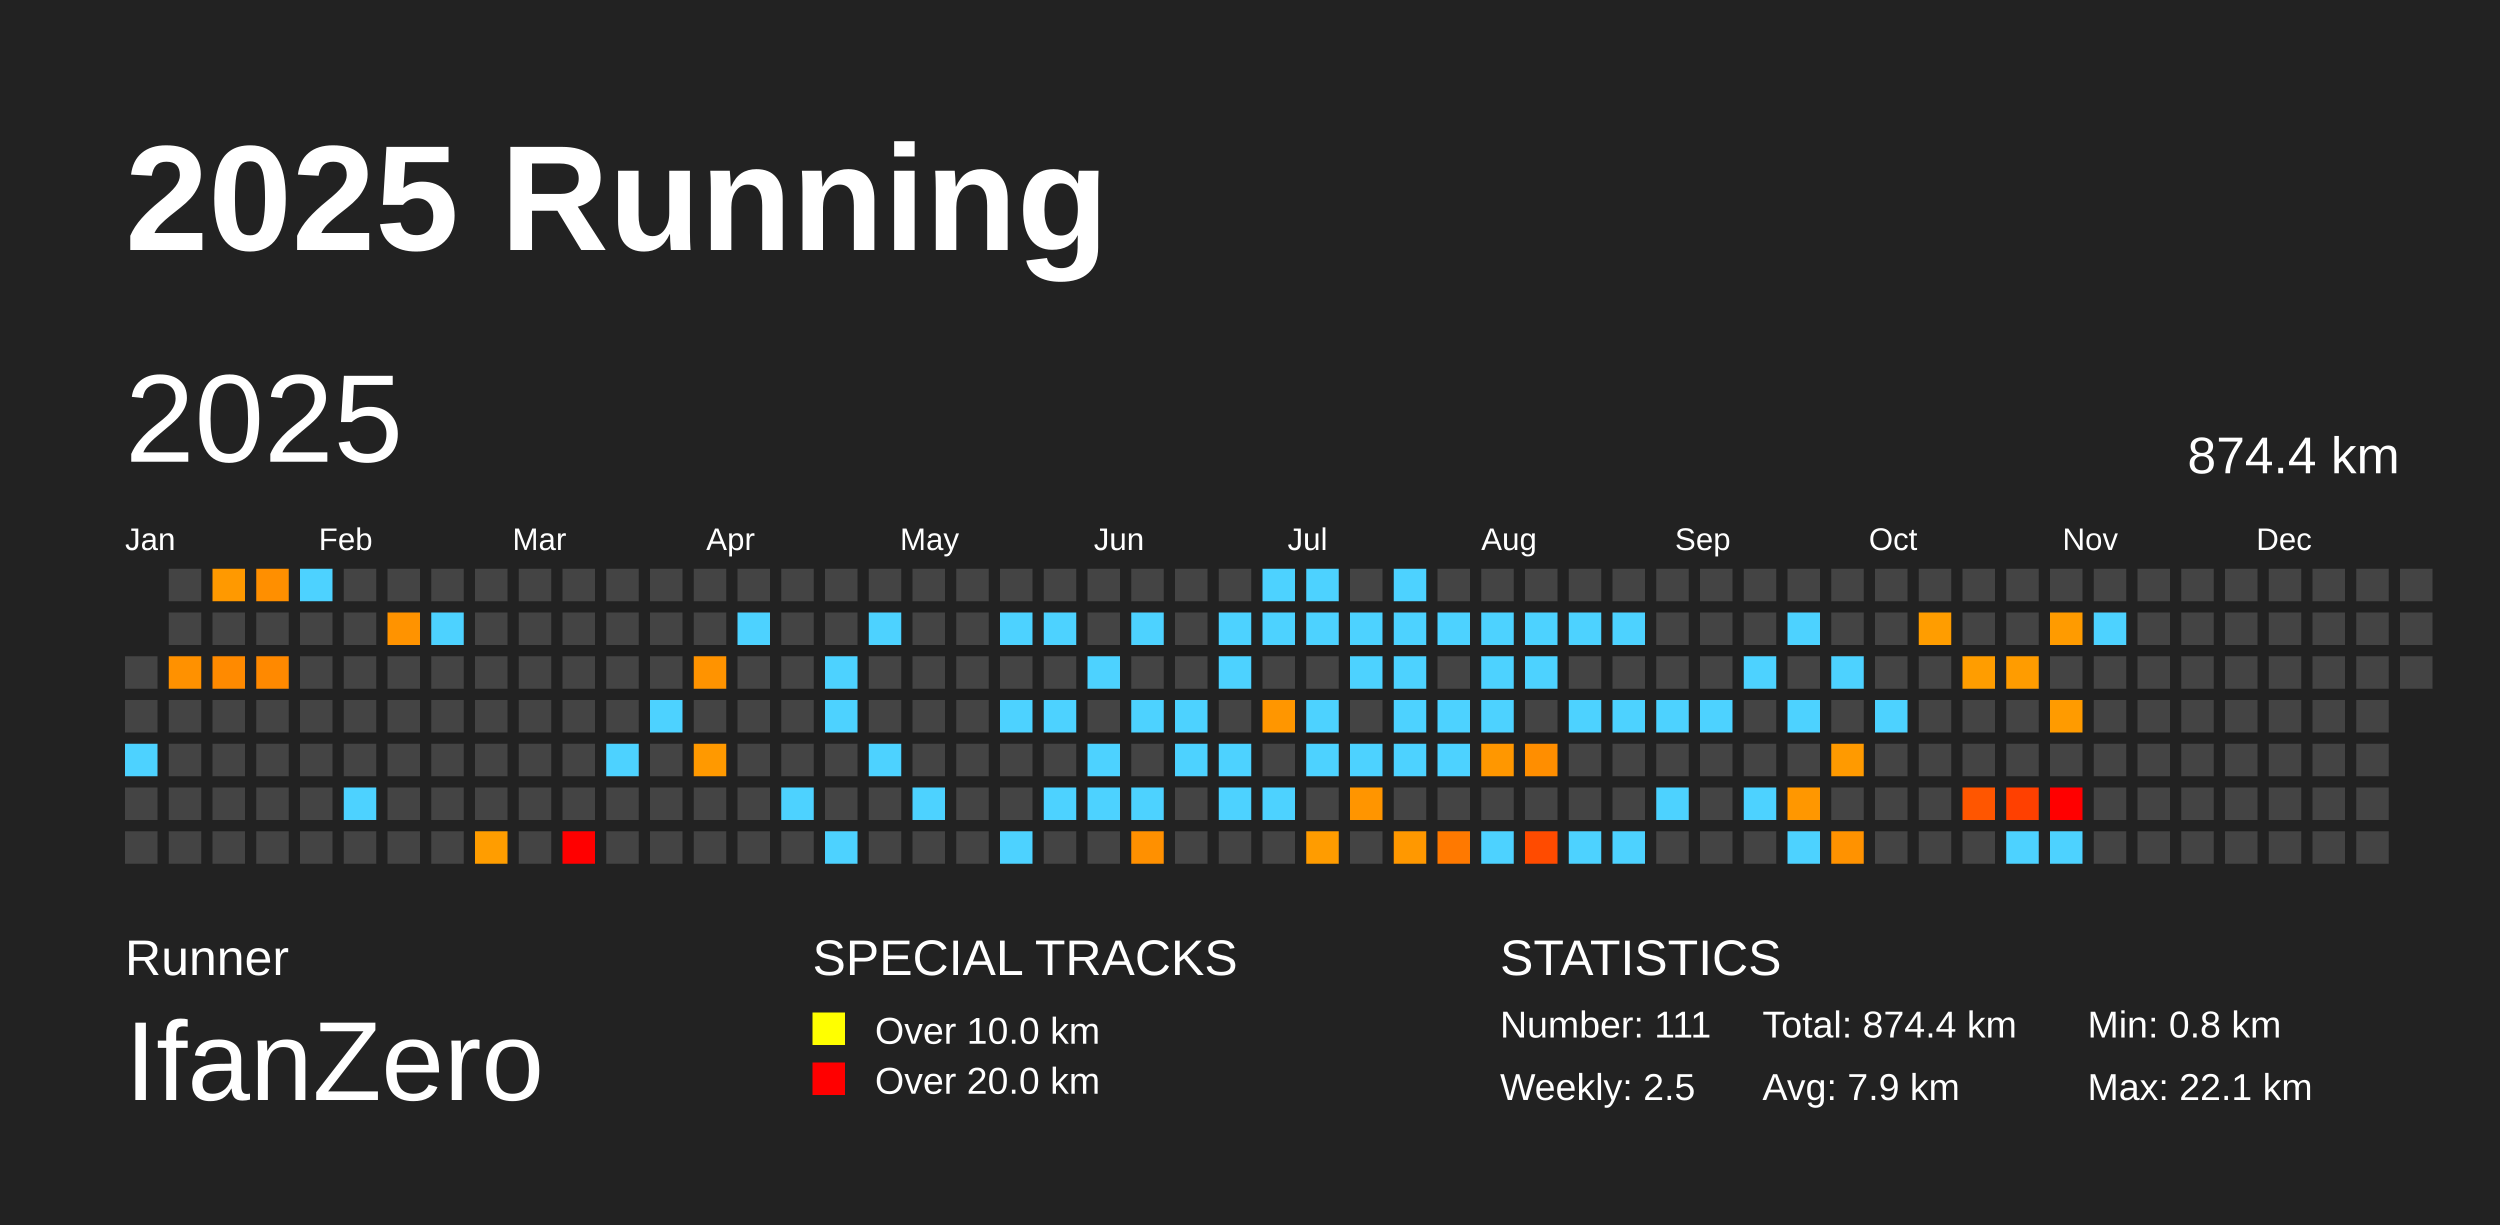
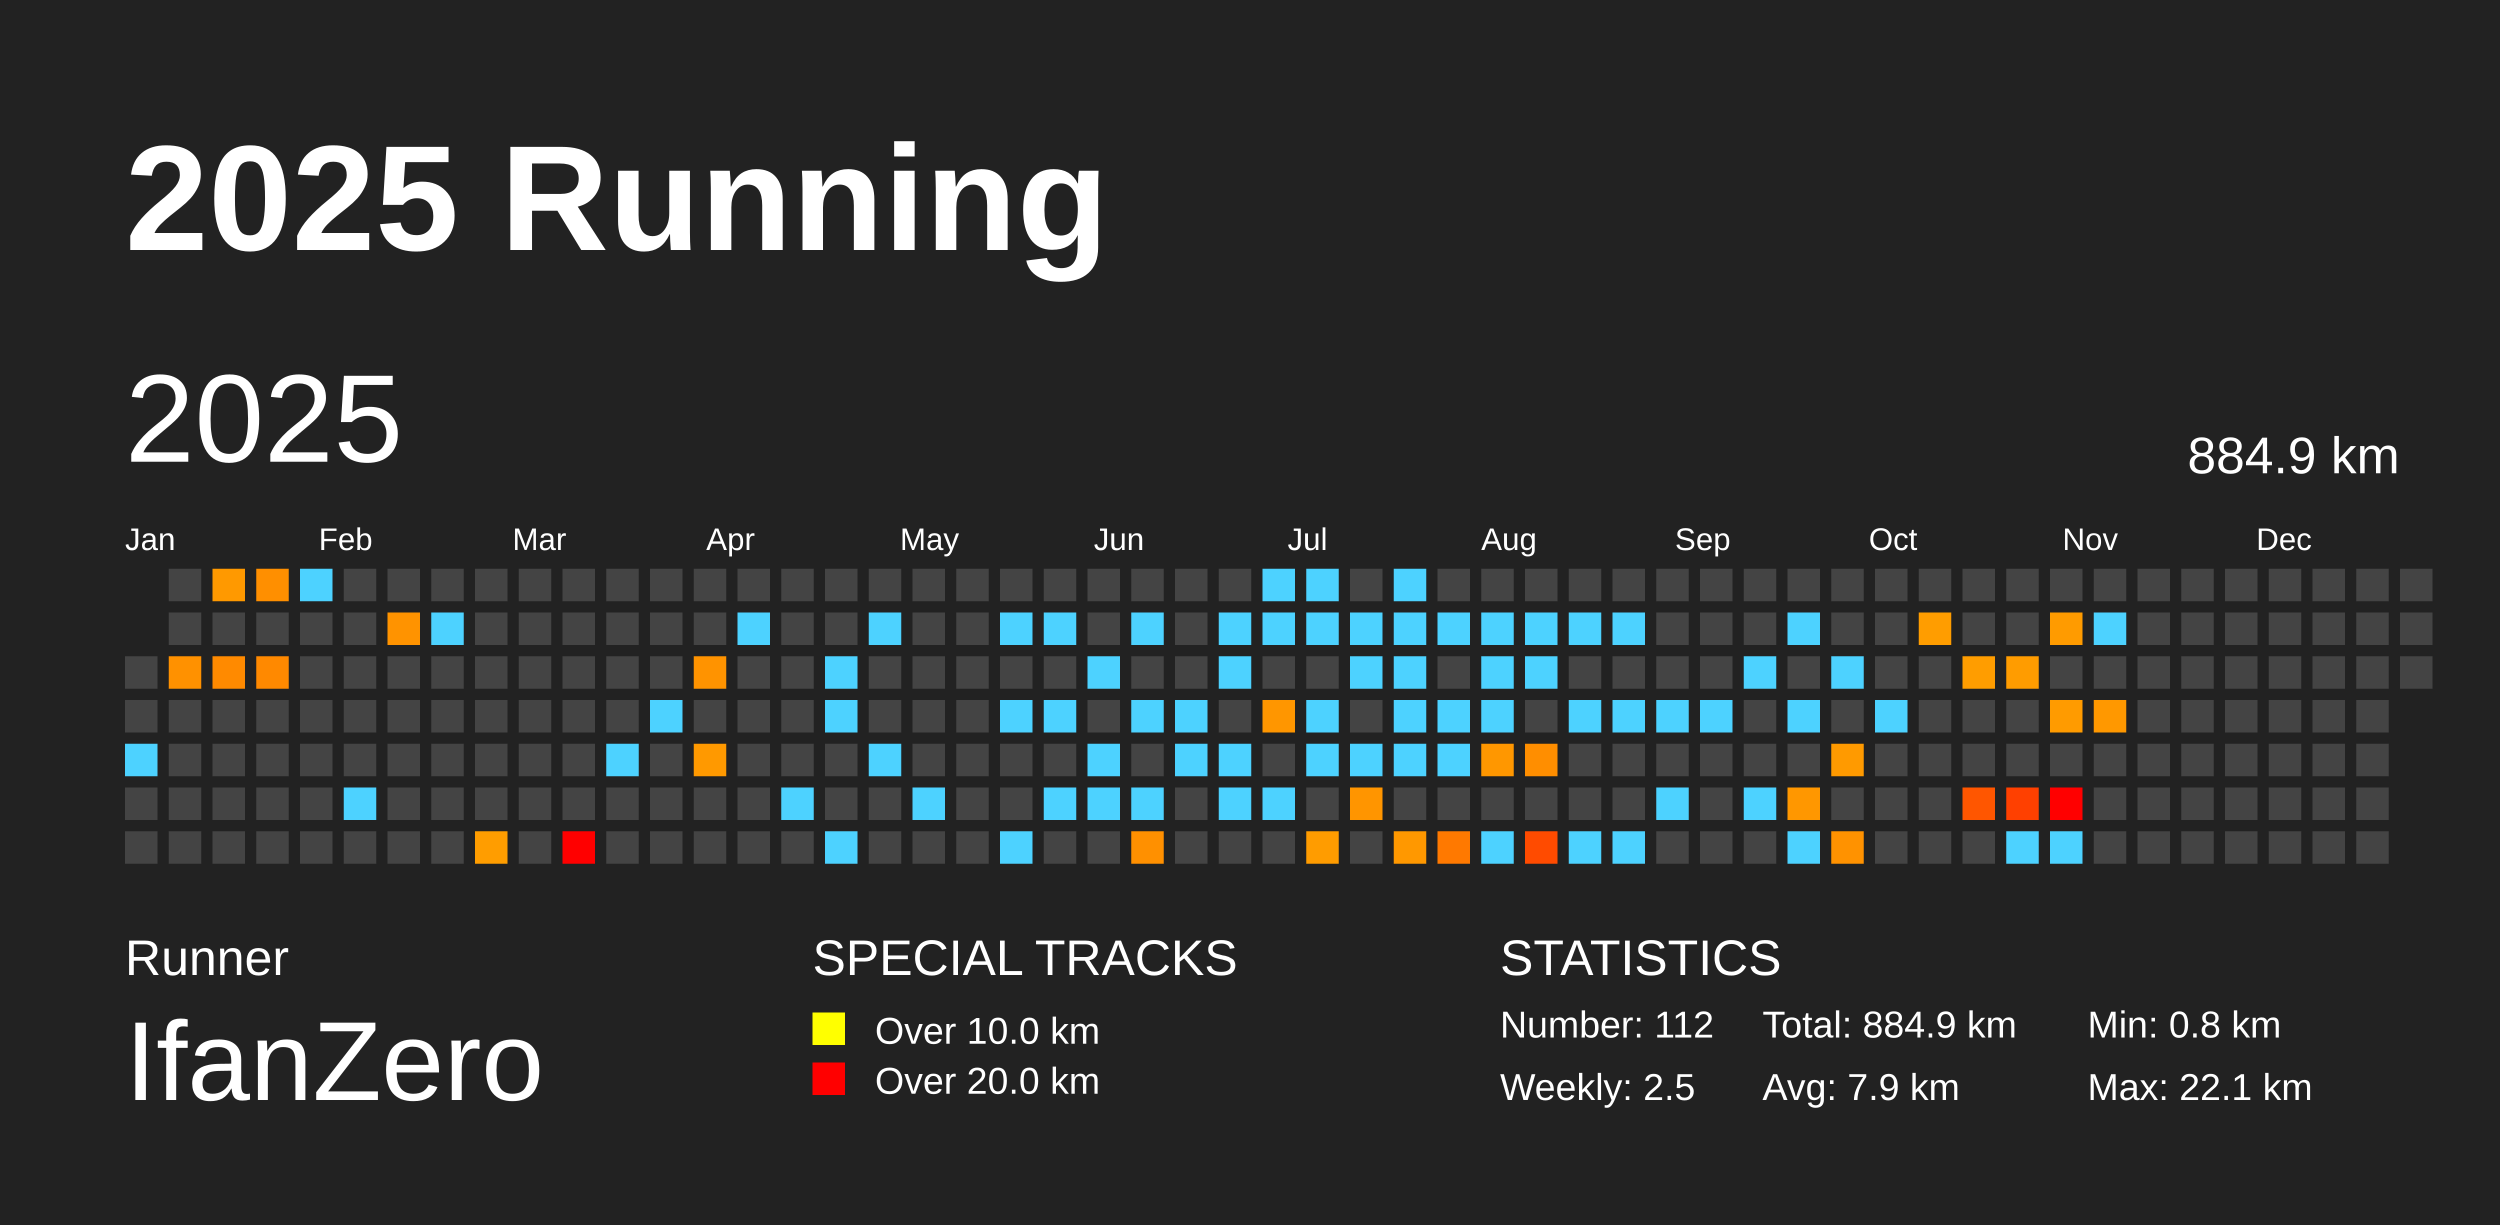
<svg xmlns="http://www.w3.org/2000/svg" baseProfile="full" height="98mm" version="1.1" viewBox="0,0,200,98" width="200mm">
  <defs />
  <rect fill="#222222" height="98" width="200" x="0" y="0" />
  <text fill="#FFFFFF" style="font-size:12px; font-family:Arial; font-weight:bold;" x="10" y="20">2025 Running</text>
  <text fill="#FFFFFF" style="font-size:4px; font-family:Arial" x="10" y="78">Runner</text>
  <text fill="#FFFFFF" style="font-size:9px; font-family:Arial" x="10" y="88">IfanZero</text>
  <text fill="#FFFFFF" style="font-size:4px; font-family:Arial" x="65" y="78">SPECIAL TRACKS</text>
  <rect fill="yellow" height="2.6" width="2.6" x="65" y="81" />
  <text fill="#FFFFFF" style="font-size:3px; font-family:Arial" x="70" y="83.5">Over 10.0 km</text>
  <rect fill="red" height="2.6" width="2.6" x="65" y="85" />
  <text fill="#FFFFFF" style="font-size:3px; font-family:Arial" x="70" y="87.5">Over 20.0 km</text>
  <text fill="#FFFFFF" style="font-size:4px; font-family:Arial" x="120" y="78">STATISTICS</text>
-   <text fill="#FFFFFF" style="font-size:3px; font-family:Arial" x="120" y="83">Number: 111</text>
+   <text fill="#FFFFFF" style="font-size:3px; font-family:Arial" x="120" y="83">Number: 112</text>
  <text fill="#FFFFFF" style="font-size:3px; font-family:Arial" x="120" y="88">Weekly: 2.5</text>
-   <text fill="#FFFFFF" style="font-size:3px; font-family:Arial" x="141" y="83">Total: 874.4 km</text>
+   <text fill="#FFFFFF" style="font-size:3px; font-family:Arial" x="141" y="83">Total: 884.9 km</text>
  <text fill="#FFFFFF" style="font-size:3px; font-family:Arial" x="141" y="88">Avg: 7.9 km</text>
  <text fill="#FFFFFF" style="font-size:3px; font-family:Arial" x="167" y="83">Min: 0.8 km</text>
  <text fill="#FFFFFF" style="font-size:3px; font-family:Arial" x="167" y="88">Max: 22.1 km</text>
  <text dominant-baseline="hanging" fill="#FFFFFF" style="font-size:10.0px; font-family:Arial;" x="10" y="30">2025</text>
-   <text dominant-baseline="hanging" fill="#FFFFFF" style="font-size:4.125px; font-family:Arial;" x="175" y="35">874.4 km</text>
+   <text dominant-baseline="hanging" fill="#FFFFFF" style="font-size:4.125px; font-family:Arial;" x="175" y="35">884.9 km</text>
  <text fill="#FFFFFF" style="font-size:2.5px; font-family:Arial" x="10.0" y="44">Jan</text>
  <text fill="#FFFFFF" style="font-size:2.5px; font-family:Arial" x="25.5" y="44">Feb</text>
  <text fill="#FFFFFF" style="font-size:2.5px; font-family:Arial" x="41.0" y="44">Mar</text>
  <text fill="#FFFFFF" style="font-size:2.5px; font-family:Arial" x="56.5" y="44">Apr</text>
  <text fill="#FFFFFF" style="font-size:2.5px; font-family:Arial" x="72.0" y="44">May</text>
  <text fill="#FFFFFF" style="font-size:2.5px; font-family:Arial" x="87.5" y="44">Jun</text>
  <text fill="#FFFFFF" style="font-size:2.5px; font-family:Arial" x="103.0" y="44">Jul</text>
  <text fill="#FFFFFF" style="font-size:2.5px; font-family:Arial" x="118.5" y="44">Aug</text>
  <text fill="#FFFFFF" style="font-size:2.5px; font-family:Arial" x="134.0" y="44">Sep</text>
  <text fill="#FFFFFF" style="font-size:2.5px; font-family:Arial" x="149.5" y="44">Oct</text>
  <text fill="#FFFFFF" style="font-size:2.5px; font-family:Arial" x="165.0" y="44">Nov</text>
  <text fill="#FFFFFF" style="font-size:2.5px; font-family:Arial" x="180.5" y="44">Dec</text>
  <rect fill="#444444" height="2.6" width="2.6" x="10.0" y="52.5" />
  <rect fill="#444444" height="2.6" width="2.6" x="10.0" y="56.0" />
  <rect fill="#4dd2ff" height="2.6" width="2.6" x="10.0" y="59.5" />
  <rect fill="#444444" height="2.6" width="2.6" x="10.0" y="63.0" />
  <rect fill="#444444" height="2.6" width="2.6" x="10.0" y="66.5" />
  <rect fill="#444444" height="2.6" width="2.6" x="13.5" y="45.5" />
  <rect fill="#444444" height="2.6" width="2.6" x="13.5" y="49.0" />
  <rect fill="#ff9100" height="2.6" width="2.6" x="13.5" y="52.5" />
  <rect fill="#444444" height="2.6" width="2.6" x="13.5" y="56.0" />
  <rect fill="#444444" height="2.6" width="2.6" x="13.5" y="59.5" />
  <rect fill="#444444" height="2.6" width="2.6" x="13.5" y="63.0" />
  <rect fill="#444444" height="2.6" width="2.6" x="13.5" y="66.5" />
  <rect fill="#ff9900" height="2.6" width="2.6" x="17.0" y="45.5" />
  <rect fill="#444444" height="2.6" width="2.6" x="17.0" y="49.0" />
  <rect fill="#ff8a00" height="2.6" width="2.6" x="17.0" y="52.5" />
  <rect fill="#444444" height="2.6" width="2.6" x="17.0" y="56.0" />
  <rect fill="#444444" height="2.6" width="2.6" x="17.0" y="59.5" />
  <rect fill="#444444" height="2.6" width="2.6" x="17.0" y="63.0" />
  <rect fill="#444444" height="2.6" width="2.6" x="17.0" y="66.5" />
  <rect fill="#ff8f00" height="2.6" width="2.6" x="20.5" y="45.5" />
  <rect fill="#444444" height="2.6" width="2.6" x="20.5" y="49.0" />
  <rect fill="#ff8900" height="2.6" width="2.6" x="20.5" y="52.5" />
  <rect fill="#444444" height="2.6" width="2.6" x="20.5" y="56.0" />
  <rect fill="#444444" height="2.6" width="2.6" x="20.5" y="59.5" />
  <rect fill="#444444" height="2.6" width="2.6" x="20.5" y="63.0" />
  <rect fill="#444444" height="2.6" width="2.6" x="20.5" y="66.5" />
  <rect fill="#4dd2ff" height="2.6" width="2.6" x="24.0" y="45.5" />
  <rect fill="#444444" height="2.6" width="2.6" x="24.0" y="49.0" />
  <rect fill="#444444" height="2.6" width="2.6" x="24.0" y="52.5" />
  <rect fill="#444444" height="2.6" width="2.6" x="24.0" y="56.0" />
  <rect fill="#444444" height="2.6" width="2.6" x="24.0" y="59.5" />
  <rect fill="#444444" height="2.6" width="2.6" x="24.0" y="63.0" />
  <rect fill="#444444" height="2.6" width="2.6" x="24.0" y="66.5" />
  <rect fill="#444444" height="2.6" width="2.6" x="27.5" y="45.5" />
  <rect fill="#444444" height="2.6" width="2.6" x="27.5" y="49.0" />
  <rect fill="#444444" height="2.6" width="2.6" x="27.5" y="52.5" />
  <rect fill="#444444" height="2.6" width="2.6" x="27.5" y="56.0" />
  <rect fill="#444444" height="2.6" width="2.6" x="27.5" y="59.5" />
  <rect fill="#4dd2ff" height="2.6" width="2.6" x="27.5" y="63.0" />
  <rect fill="#444444" height="2.6" width="2.6" x="27.5" y="66.5" />
  <rect fill="#444444" height="2.6" width="2.6" x="31.0" y="45.5" />
  <rect fill="#ff9300" height="2.6" width="2.6" x="31.0" y="49.0" />
  <rect fill="#444444" height="2.6" width="2.6" x="31.0" y="52.5" />
  <rect fill="#444444" height="2.6" width="2.6" x="31.0" y="56.0" />
  <rect fill="#444444" height="2.6" width="2.6" x="31.0" y="59.5" />
  <rect fill="#444444" height="2.6" width="2.6" x="31.0" y="63.0" />
  <rect fill="#444444" height="2.6" width="2.6" x="31.0" y="66.5" />
  <rect fill="#444444" height="2.6" width="2.6" x="34.5" y="45.5" />
  <rect fill="#4dd2ff" height="2.6" width="2.6" x="34.5" y="49.0" />
  <rect fill="#444444" height="2.6" width="2.6" x="34.5" y="52.5" />
  <rect fill="#444444" height="2.6" width="2.6" x="34.5" y="56.0" />
  <rect fill="#444444" height="2.6" width="2.6" x="34.5" y="59.5" />
  <rect fill="#444444" height="2.6" width="2.6" x="34.5" y="63.0" />
  <rect fill="#444444" height="2.6" width="2.6" x="34.5" y="66.5" />
  <rect fill="#444444" height="2.6" width="2.6" x="38.0" y="45.5" />
  <rect fill="#444444" height="2.6" width="2.6" x="38.0" y="49.0" />
  <rect fill="#444444" height="2.6" width="2.6" x="38.0" y="52.5" />
  <rect fill="#444444" height="2.6" width="2.6" x="38.0" y="56.0" />
  <rect fill="#444444" height="2.6" width="2.6" x="38.0" y="59.5" />
  <rect fill="#444444" height="2.6" width="2.6" x="38.0" y="63.0" />
  <rect fill="#ff9d00" height="2.6" width="2.6" x="38.0" y="66.5" />
  <rect fill="#444444" height="2.6" width="2.6" x="41.5" y="45.5" />
  <rect fill="#444444" height="2.6" width="2.6" x="41.5" y="49.0" />
  <rect fill="#444444" height="2.6" width="2.6" x="41.5" y="52.5" />
  <rect fill="#444444" height="2.6" width="2.6" x="41.5" y="56.0" />
  <rect fill="#444444" height="2.6" width="2.6" x="41.5" y="59.5" />
  <rect fill="#444444" height="2.6" width="2.6" x="41.5" y="63.0" />
  <rect fill="#444444" height="2.6" width="2.6" x="41.5" y="66.5" />
  <rect fill="#444444" height="2.6" width="2.6" x="45.0" y="45.5" />
  <rect fill="#444444" height="2.6" width="2.6" x="45.0" y="49.0" />
  <rect fill="#444444" height="2.6" width="2.6" x="45.0" y="52.5" />
  <rect fill="#444444" height="2.6" width="2.6" x="45.0" y="56.0" />
  <rect fill="#444444" height="2.6" width="2.6" x="45.0" y="59.5" />
  <rect fill="#444444" height="2.6" width="2.6" x="45.0" y="63.0" />
  <rect fill="red" height="2.6" width="2.6" x="45.0" y="66.5" />
  <rect fill="#444444" height="2.6" width="2.6" x="48.5" y="45.5" />
  <rect fill="#444444" height="2.6" width="2.6" x="48.5" y="49.0" />
  <rect fill="#444444" height="2.6" width="2.6" x="48.5" y="52.5" />
  <rect fill="#444444" height="2.6" width="2.6" x="48.5" y="56.0" />
  <rect fill="#4dd2ff" height="2.6" width="2.6" x="48.5" y="59.5" />
  <rect fill="#444444" height="2.6" width="2.6" x="48.5" y="63.0" />
  <rect fill="#444444" height="2.6" width="2.6" x="48.5" y="66.5" />
  <rect fill="#444444" height="2.6" width="2.6" x="52.0" y="45.5" />
  <rect fill="#444444" height="2.6" width="2.6" x="52.0" y="49.0" />
  <rect fill="#444444" height="2.6" width="2.6" x="52.0" y="52.5" />
  <rect fill="#4dd2ff" height="2.6" width="2.6" x="52.0" y="56.0" />
  <rect fill="#444444" height="2.6" width="2.6" x="52.0" y="59.5" />
  <rect fill="#444444" height="2.6" width="2.6" x="52.0" y="63.0" />
  <rect fill="#444444" height="2.6" width="2.6" x="52.0" y="66.5" />
  <rect fill="#444444" height="2.6" width="2.6" x="55.5" y="45.5" />
  <rect fill="#444444" height="2.6" width="2.6" x="55.5" y="49.0" />
  <rect fill="#ff9300" height="2.6" width="2.6" x="55.5" y="52.5" />
  <rect fill="#444444" height="2.6" width="2.6" x="55.5" y="56.0" />
  <rect fill="#ff9900" height="2.6" width="2.6" x="55.5" y="59.5" />
  <rect fill="#444444" height="2.6" width="2.6" x="55.5" y="63.0" />
  <rect fill="#444444" height="2.6" width="2.6" x="55.5" y="66.5" />
  <rect fill="#444444" height="2.6" width="2.6" x="59.0" y="45.5" />
  <rect fill="#4dd2ff" height="2.6" width="2.6" x="59.0" y="49.0" />
  <rect fill="#444444" height="2.6" width="2.6" x="59.0" y="52.5" />
  <rect fill="#444444" height="2.6" width="2.6" x="59.0" y="56.0" />
  <rect fill="#444444" height="2.6" width="2.6" x="59.0" y="59.5" />
  <rect fill="#444444" height="2.6" width="2.6" x="59.0" y="63.0" />
  <rect fill="#444444" height="2.6" width="2.6" x="59.0" y="66.5" />
  <rect fill="#444444" height="2.6" width="2.6" x="62.5" y="45.5" />
  <rect fill="#444444" height="2.6" width="2.6" x="62.5" y="49.0" />
  <rect fill="#444444" height="2.6" width="2.6" x="62.5" y="52.5" />
  <rect fill="#444444" height="2.6" width="2.6" x="62.5" y="56.0" />
  <rect fill="#444444" height="2.6" width="2.6" x="62.5" y="59.5" />
  <rect fill="#4dd2ff" height="2.6" width="2.6" x="62.5" y="63.0" />
  <rect fill="#444444" height="2.6" width="2.6" x="62.5" y="66.5" />
  <rect fill="#444444" height="2.6" width="2.6" x="66.0" y="45.5" />
  <rect fill="#444444" height="2.6" width="2.6" x="66.0" y="49.0" />
  <rect fill="#4dd2ff" height="2.6" width="2.6" x="66.0" y="52.5" />
  <rect fill="#4dd2ff" height="2.6" width="2.6" x="66.0" y="56.0" />
  <rect fill="#444444" height="2.6" width="2.6" x="66.0" y="59.5" />
  <rect fill="#444444" height="2.6" width="2.6" x="66.0" y="63.0" />
  <rect fill="#4dd2ff" height="2.6" width="2.6" x="66.0" y="66.5" />
  <rect fill="#444444" height="2.6" width="2.6" x="69.5" y="45.5" />
  <rect fill="#4dd2ff" height="2.6" width="2.6" x="69.5" y="49.0" />
  <rect fill="#444444" height="2.6" width="2.6" x="69.5" y="52.5" />
  <rect fill="#444444" height="2.6" width="2.6" x="69.5" y="56.0" />
  <rect fill="#4dd2ff" height="2.6" width="2.6" x="69.5" y="59.5" />
  <rect fill="#444444" height="2.6" width="2.6" x="69.5" y="63.0" />
  <rect fill="#444444" height="2.6" width="2.6" x="69.5" y="66.5" />
  <rect fill="#444444" height="2.6" width="2.6" x="73.0" y="45.5" />
  <rect fill="#444444" height="2.6" width="2.6" x="73.0" y="49.0" />
  <rect fill="#444444" height="2.6" width="2.6" x="73.0" y="52.5" />
  <rect fill="#444444" height="2.6" width="2.6" x="73.0" y="56.0" />
  <rect fill="#444444" height="2.6" width="2.6" x="73.0" y="59.5" />
  <rect fill="#4dd2ff" height="2.6" width="2.6" x="73.0" y="63.0" />
  <rect fill="#444444" height="2.6" width="2.6" x="73.0" y="66.5" />
  <rect fill="#444444" height="2.6" width="2.6" x="76.5" y="45.5" />
  <rect fill="#444444" height="2.6" width="2.6" x="76.5" y="49.0" />
  <rect fill="#444444" height="2.6" width="2.6" x="76.5" y="52.5" />
  <rect fill="#444444" height="2.6" width="2.6" x="76.5" y="56.0" />
  <rect fill="#444444" height="2.6" width="2.6" x="76.5" y="59.5" />
  <rect fill="#444444" height="2.6" width="2.6" x="76.5" y="63.0" />
  <rect fill="#444444" height="2.6" width="2.6" x="76.5" y="66.5" />
  <rect fill="#444444" height="2.6" width="2.6" x="80.0" y="45.5" />
  <rect fill="#4dd2ff" height="2.6" width="2.6" x="80.0" y="49.0" />
  <rect fill="#444444" height="2.6" width="2.6" x="80.0" y="52.5" />
  <rect fill="#4dd2ff" height="2.6" width="2.6" x="80.0" y="56.0" />
  <rect fill="#444444" height="2.6" width="2.6" x="80.0" y="59.5" />
  <rect fill="#444444" height="2.6" width="2.6" x="80.0" y="63.0" />
  <rect fill="#4dd2ff" height="2.6" width="2.6" x="80.0" y="66.5" />
  <rect fill="#444444" height="2.6" width="2.6" x="83.5" y="45.5" />
  <rect fill="#4dd2ff" height="2.6" width="2.6" x="83.5" y="49.0" />
  <rect fill="#444444" height="2.6" width="2.6" x="83.5" y="52.5" />
  <rect fill="#4dd2ff" height="2.6" width="2.6" x="83.5" y="56.0" />
  <rect fill="#444444" height="2.6" width="2.6" x="83.5" y="59.5" />
  <rect fill="#4dd2ff" height="2.6" width="2.6" x="83.5" y="63.0" />
  <rect fill="#444444" height="2.6" width="2.6" x="83.5" y="66.5" />
  <rect fill="#444444" height="2.6" width="2.6" x="87.0" y="45.5" />
  <rect fill="#444444" height="2.6" width="2.6" x="87.0" y="49.0" />
  <rect fill="#4dd2ff" height="2.6" width="2.6" x="87.0" y="52.5" />
  <rect fill="#444444" height="2.6" width="2.6" x="87.0" y="56.0" />
  <rect fill="#4dd2ff" height="2.6" width="2.6" x="87.0" y="59.5" />
  <rect fill="#4dd2ff" height="2.6" width="2.6" x="87.0" y="63.0" />
  <rect fill="#444444" height="2.6" width="2.6" x="87.0" y="66.5" />
  <rect fill="#444444" height="2.6" width="2.6" x="90.5" y="45.5" />
  <rect fill="#4dd2ff" height="2.6" width="2.6" x="90.5" y="49.0" />
  <rect fill="#444444" height="2.6" width="2.6" x="90.5" y="52.5" />
  <rect fill="#4dd2ff" height="2.6" width="2.6" x="90.5" y="56.0" />
  <rect fill="#444444" height="2.6" width="2.6" x="90.5" y="59.5" />
  <rect fill="#4dd2ff" height="2.6" width="2.6" x="90.5" y="63.0" />
  <rect fill="#ff9000" height="2.6" width="2.6" x="90.5" y="66.5" />
  <rect fill="#444444" height="2.6" width="2.6" x="94.0" y="45.5" />
  <rect fill="#444444" height="2.6" width="2.6" x="94.0" y="49.0" />
  <rect fill="#444444" height="2.6" width="2.6" x="94.0" y="52.5" />
  <rect fill="#4dd2ff" height="2.6" width="2.6" x="94.0" y="56.0" />
  <rect fill="#4dd2ff" height="2.6" width="2.6" x="94.0" y="59.5" />
  <rect fill="#444444" height="2.6" width="2.6" x="94.0" y="63.0" />
  <rect fill="#444444" height="2.6" width="2.6" x="94.0" y="66.5" />
  <rect fill="#444444" height="2.6" width="2.6" x="97.5" y="45.5" />
  <rect fill="#4dd2ff" height="2.6" width="2.6" x="97.5" y="49.0" />
  <rect fill="#4dd2ff" height="2.6" width="2.6" x="97.5" y="52.5" />
  <rect fill="#444444" height="2.6" width="2.6" x="97.5" y="56.0" />
  <rect fill="#4dd2ff" height="2.6" width="2.6" x="97.5" y="59.5" />
  <rect fill="#4dd2ff" height="2.6" width="2.6" x="97.5" y="63.0" />
  <rect fill="#444444" height="2.6" width="2.6" x="97.5" y="66.5" />
  <rect fill="#4dd2ff" height="2.6" width="2.6" x="101.0" y="45.5" />
  <rect fill="#4dd2ff" height="2.6" width="2.6" x="101.0" y="49.0" />
  <rect fill="#444444" height="2.6" width="2.6" x="101.0" y="52.5" />
  <rect fill="#ff9600" height="2.6" width="2.6" x="101.0" y="56.0" />
  <rect fill="#444444" height="2.6" width="2.6" x="101.0" y="59.5" />
  <rect fill="#4dd2ff" height="2.6" width="2.6" x="101.0" y="63.0" />
  <rect fill="#444444" height="2.6" width="2.6" x="101.0" y="66.5" />
  <rect fill="#4dd2ff" height="2.6" width="2.6" x="104.5" y="45.5" />
  <rect fill="#4dd2ff" height="2.6" width="2.6" x="104.5" y="49.0" />
  <rect fill="#444444" height="2.6" width="2.6" x="104.5" y="52.5" />
  <rect fill="#4dd2ff" height="2.6" width="2.6" x="104.5" y="56.0" />
  <rect fill="#4dd2ff" height="2.6" width="2.6" x="104.5" y="59.5" />
  <rect fill="#444444" height="2.6" width="2.6" x="104.5" y="63.0" />
  <rect fill="#ff9c00" height="2.6" width="2.6" x="104.5" y="66.5" />
  <rect fill="#444444" height="2.6" width="2.6" x="108.0" y="45.5" />
  <rect fill="#4dd2ff" height="2.6" width="2.6" x="108.0" y="49.0" />
  <rect fill="#4dd2ff" height="2.6" width="2.6" x="108.0" y="52.5" />
  <rect fill="#444444" height="2.6" width="2.6" x="108.0" y="56.0" />
  <rect fill="#4dd2ff" height="2.6" width="2.6" x="108.0" y="59.5" />
  <rect fill="#ff9500" height="2.6" width="2.6" x="108.0" y="63.0" />
  <rect fill="#444444" height="2.6" width="2.6" x="108.0" y="66.5" />
  <rect fill="#4dd2ff" height="2.6" width="2.6" x="111.5" y="45.5" />
  <rect fill="#4dd2ff" height="2.6" width="2.6" x="111.5" y="49.0" />
  <rect fill="#4dd2ff" height="2.6" width="2.6" x="111.5" y="52.5" />
  <rect fill="#4dd2ff" height="2.6" width="2.6" x="111.5" y="56.0" />
  <rect fill="#4dd2ff" height="2.6" width="2.6" x="111.5" y="59.5" />
  <rect fill="#444444" height="2.6" width="2.6" x="111.5" y="63.0" />
  <rect fill="#ff9800" height="2.6" width="2.6" x="111.5" y="66.5" />
  <rect fill="#444444" height="2.6" width="2.6" x="115.0" y="45.5" />
  <rect fill="#4dd2ff" height="2.6" width="2.6" x="115.0" y="49.0" />
  <rect fill="#444444" height="2.6" width="2.6" x="115.0" y="52.5" />
  <rect fill="#4dd2ff" height="2.6" width="2.6" x="115.0" y="56.0" />
  <rect fill="#4dd2ff" height="2.6" width="2.6" x="115.0" y="59.5" />
  <rect fill="#444444" height="2.6" width="2.6" x="115.0" y="63.0" />
  <rect fill="#ff7900" height="2.6" width="2.6" x="115.0" y="66.5" />
  <rect fill="#444444" height="2.6" width="2.6" x="118.5" y="45.5" />
  <rect fill="#4dd2ff" height="2.6" width="2.6" x="118.5" y="49.0" />
  <rect fill="#4dd2ff" height="2.6" width="2.6" x="118.5" y="52.5" />
  <rect fill="#4dd2ff" height="2.6" width="2.6" x="118.5" y="56.0" />
  <rect fill="#ff9700" height="2.6" width="2.6" x="118.5" y="59.5" />
  <rect fill="#444444" height="2.6" width="2.6" x="118.5" y="63.0" />
  <rect fill="#4dd2ff" height="2.6" width="2.6" x="118.5" y="66.5" />
  <rect fill="#444444" height="2.6" width="2.6" x="122.0" y="45.5" />
  <rect fill="#4dd2ff" height="2.6" width="2.6" x="122.0" y="49.0" />
  <rect fill="#4dd2ff" height="2.6" width="2.6" x="122.0" y="52.5" />
  <rect fill="#444444" height="2.6" width="2.6" x="122.0" y="56.0" />
  <rect fill="#ff8e00" height="2.6" width="2.6" x="122.0" y="59.5" />
  <rect fill="#444444" height="2.6" width="2.6" x="122.0" y="63.0" />
  <rect fill="#ff4b00" height="2.6" width="2.6" x="122.0" y="66.5" />
  <rect fill="#444444" height="2.6" width="2.6" x="125.5" y="45.5" />
  <rect fill="#4dd2ff" height="2.6" width="2.6" x="125.5" y="49.0" />
  <rect fill="#444444" height="2.6" width="2.6" x="125.5" y="52.5" />
  <rect fill="#4dd2ff" height="2.6" width="2.6" x="125.5" y="56.0" />
  <rect fill="#444444" height="2.6" width="2.6" x="125.5" y="59.5" />
  <rect fill="#444444" height="2.6" width="2.6" x="125.5" y="63.0" />
  <rect fill="#4dd2ff" height="2.6" width="2.6" x="125.5" y="66.5" />
  <rect fill="#444444" height="2.6" width="2.6" x="129.0" y="45.5" />
  <rect fill="#4dd2ff" height="2.6" width="2.6" x="129.0" y="49.0" />
  <rect fill="#444444" height="2.6" width="2.6" x="129.0" y="52.5" />
  <rect fill="#4dd2ff" height="2.6" width="2.6" x="129.0" y="56.0" />
  <rect fill="#444444" height="2.6" width="2.6" x="129.0" y="59.5" />
  <rect fill="#444444" height="2.6" width="2.6" x="129.0" y="63.0" />
  <rect fill="#4dd2ff" height="2.6" width="2.6" x="129.0" y="66.5" />
  <rect fill="#444444" height="2.6" width="2.6" x="132.5" y="45.5" />
  <rect fill="#444444" height="2.6" width="2.6" x="132.5" y="49.0" />
  <rect fill="#444444" height="2.6" width="2.6" x="132.5" y="52.5" />
  <rect fill="#4dd2ff" height="2.6" width="2.6" x="132.5" y="56.0" />
  <rect fill="#444444" height="2.6" width="2.6" x="132.5" y="59.5" />
  <rect fill="#4dd2ff" height="2.6" width="2.6" x="132.5" y="63.0" />
  <rect fill="#444444" height="2.6" width="2.6" x="132.5" y="66.5" />
  <rect fill="#444444" height="2.6" width="2.6" x="136.0" y="45.5" />
  <rect fill="#444444" height="2.6" width="2.6" x="136.0" y="49.0" />
  <rect fill="#444444" height="2.6" width="2.6" x="136.0" y="52.5" />
  <rect fill="#4dd2ff" height="2.6" width="2.6" x="136.0" y="56.0" />
  <rect fill="#444444" height="2.6" width="2.6" x="136.0" y="59.5" />
  <rect fill="#444444" height="2.6" width="2.6" x="136.0" y="63.0" />
  <rect fill="#444444" height="2.6" width="2.6" x="136.0" y="66.5" />
  <rect fill="#444444" height="2.6" width="2.6" x="139.5" y="45.5" />
  <rect fill="#444444" height="2.6" width="2.6" x="139.5" y="49.0" />
  <rect fill="#4dd2ff" height="2.6" width="2.6" x="139.5" y="52.5" />
  <rect fill="#444444" height="2.6" width="2.6" x="139.5" y="56.0" />
  <rect fill="#444444" height="2.6" width="2.6" x="139.5" y="59.5" />
  <rect fill="#4dd2ff" height="2.6" width="2.6" x="139.5" y="63.0" />
  <rect fill="#444444" height="2.6" width="2.6" x="139.5" y="66.5" />
  <rect fill="#444444" height="2.6" width="2.6" x="143.0" y="45.5" />
  <rect fill="#4dd2ff" height="2.6" width="2.6" x="143.0" y="49.0" />
  <rect fill="#444444" height="2.6" width="2.6" x="143.0" y="52.5" />
  <rect fill="#4dd2ff" height="2.6" width="2.6" x="143.0" y="56.0" />
  <rect fill="#444444" height="2.6" width="2.6" x="143.0" y="59.5" />
  <rect fill="#ff9700" height="2.6" width="2.6" x="143.0" y="63.0" />
  <rect fill="#4dd2ff" height="2.6" width="2.6" x="143.0" y="66.5" />
  <rect fill="#444444" height="2.6" width="2.6" x="146.5" y="45.5" />
  <rect fill="#444444" height="2.6" width="2.6" x="146.5" y="49.0" />
  <rect fill="#4dd2ff" height="2.6" width="2.6" x="146.5" y="52.5" />
  <rect fill="#444444" height="2.6" width="2.6" x="146.5" y="56.0" />
  <rect fill="#ff9a00" height="2.6" width="2.6" x="146.5" y="59.5" />
  <rect fill="#444444" height="2.6" width="2.6" x="146.5" y="63.0" />
  <rect fill="#ff9200" height="2.6" width="2.6" x="146.5" y="66.5" />
  <rect fill="#444444" height="2.6" width="2.6" x="150.0" y="45.5" />
  <rect fill="#444444" height="2.6" width="2.6" x="150.0" y="49.0" />
  <rect fill="#444444" height="2.6" width="2.6" x="150.0" y="52.5" />
  <rect fill="#4dd2ff" height="2.6" width="2.6" x="150.0" y="56.0" />
  <rect fill="#444444" height="2.6" width="2.6" x="150.0" y="59.5" />
  <rect fill="#444444" height="2.6" width="2.6" x="150.0" y="63.0" />
  <rect fill="#444444" height="2.6" width="2.6" x="150.0" y="66.5" />
  <rect fill="#444444" height="2.6" width="2.6" x="153.5" y="45.5" />
  <rect fill="#ff9d00" height="2.6" width="2.6" x="153.5" y="49.0" />
  <rect fill="#444444" height="2.6" width="2.6" x="153.5" y="52.5" />
  <rect fill="#444444" height="2.6" width="2.6" x="153.5" y="56.0" />
  <rect fill="#444444" height="2.6" width="2.6" x="153.5" y="59.5" />
  <rect fill="#444444" height="2.6" width="2.6" x="153.5" y="63.0" />
  <rect fill="#444444" height="2.6" width="2.6" x="153.5" y="66.5" />
  <rect fill="#444444" height="2.6" width="2.6" x="157.0" y="45.5" />
  <rect fill="#444444" height="2.6" width="2.6" x="157.0" y="49.0" />
  <rect fill="#ff9d00" height="2.6" width="2.6" x="157.0" y="52.5" />
  <rect fill="#444444" height="2.6" width="2.6" x="157.0" y="56.0" />
  <rect fill="#444444" height="2.6" width="2.6" x="157.0" y="59.5" />
  <rect fill="#ff5600" height="2.6" width="2.6" x="157.0" y="63.0" />
  <rect fill="#444444" height="2.6" width="2.6" x="157.0" y="66.5" />
  <rect fill="#444444" height="2.6" width="2.6" x="160.5" y="45.5" />
  <rect fill="#444444" height="2.6" width="2.6" x="160.5" y="49.0" />
  <rect fill="#ff9c00" height="2.6" width="2.6" x="160.5" y="52.5" />
  <rect fill="#444444" height="2.6" width="2.6" x="160.5" y="56.0" />
  <rect fill="#444444" height="2.6" width="2.6" x="160.5" y="59.5" />
  <rect fill="#ff4000" height="2.6" width="2.6" x="160.5" y="63.0" />
  <rect fill="#4dd2ff" height="2.6" width="2.6" x="160.5" y="66.5" />
  <rect fill="#444444" height="2.6" width="2.6" x="164.0" y="45.5" />
  <rect fill="#ff9b00" height="2.6" width="2.6" x="164.0" y="49.0" />
  <rect fill="#444444" height="2.6" width="2.6" x="164.0" y="52.5" />
  <rect fill="#ff9b00" height="2.6" width="2.6" x="164.0" y="56.0" />
  <rect fill="#444444" height="2.6" width="2.6" x="164.0" y="59.5" />
  <rect fill="red" height="2.6" width="2.6" x="164.0" y="63.0" />
  <rect fill="#4dd2ff" height="2.6" width="2.6" x="164.0" y="66.5" />
  <rect fill="#444444" height="2.6" width="2.6" x="167.5" y="45.5" />
  <rect fill="#4dd2ff" height="2.6" width="2.6" x="167.5" y="49.0" />
  <rect fill="#444444" height="2.6" width="2.6" x="167.5" y="52.5" />
-   <rect fill="#444444" height="2.6" width="2.6" x="167.5" y="56.0" />
+   <rect fill="#ff9800" height="2.6" width="2.6" x="167.5" y="56.0" />
  <rect fill="#444444" height="2.6" width="2.6" x="167.5" y="59.5" />
  <rect fill="#444444" height="2.6" width="2.6" x="167.5" y="63.0" />
  <rect fill="#444444" height="2.6" width="2.6" x="167.5" y="66.5" />
  <rect fill="#444444" height="2.6" width="2.6" x="171.0" y="45.5" />
  <rect fill="#444444" height="2.6" width="2.6" x="171.0" y="49.0" />
  <rect fill="#444444" height="2.6" width="2.6" x="171.0" y="52.5" />
  <rect fill="#444444" height="2.6" width="2.6" x="171.0" y="56.0" />
  <rect fill="#444444" height="2.6" width="2.6" x="171.0" y="59.5" />
  <rect fill="#444444" height="2.6" width="2.6" x="171.0" y="63.0" />
  <rect fill="#444444" height="2.6" width="2.6" x="171.0" y="66.5" />
  <rect fill="#444444" height="2.6" width="2.6" x="174.5" y="45.5" />
  <rect fill="#444444" height="2.6" width="2.6" x="174.5" y="49.0" />
  <rect fill="#444444" height="2.6" width="2.6" x="174.5" y="52.5" />
  <rect fill="#444444" height="2.6" width="2.6" x="174.5" y="56.0" />
  <rect fill="#444444" height="2.6" width="2.6" x="174.5" y="59.5" />
  <rect fill="#444444" height="2.6" width="2.6" x="174.5" y="63.0" />
  <rect fill="#444444" height="2.6" width="2.6" x="174.5" y="66.5" />
  <rect fill="#444444" height="2.6" width="2.6" x="178.0" y="45.5" />
  <rect fill="#444444" height="2.6" width="2.6" x="178.0" y="49.0" />
  <rect fill="#444444" height="2.6" width="2.6" x="178.0" y="52.5" />
  <rect fill="#444444" height="2.6" width="2.6" x="178.0" y="56.0" />
  <rect fill="#444444" height="2.6" width="2.6" x="178.0" y="59.5" />
  <rect fill="#444444" height="2.6" width="2.6" x="178.0" y="63.0" />
  <rect fill="#444444" height="2.6" width="2.6" x="178.0" y="66.5" />
  <rect fill="#444444" height="2.6" width="2.6" x="181.5" y="45.5" />
  <rect fill="#444444" height="2.6" width="2.6" x="181.5" y="49.0" />
  <rect fill="#444444" height="2.6" width="2.6" x="181.5" y="52.5" />
  <rect fill="#444444" height="2.6" width="2.6" x="181.5" y="56.0" />
  <rect fill="#444444" height="2.6" width="2.6" x="181.5" y="59.5" />
  <rect fill="#444444" height="2.6" width="2.6" x="181.5" y="63.0" />
  <rect fill="#444444" height="2.6" width="2.6" x="181.5" y="66.5" />
  <rect fill="#444444" height="2.6" width="2.6" x="185.0" y="45.5" />
  <rect fill="#444444" height="2.6" width="2.6" x="185.0" y="49.0" />
  <rect fill="#444444" height="2.6" width="2.6" x="185.0" y="52.5" />
  <rect fill="#444444" height="2.6" width="2.6" x="185.0" y="56.0" />
  <rect fill="#444444" height="2.6" width="2.6" x="185.0" y="59.5" />
  <rect fill="#444444" height="2.6" width="2.6" x="185.0" y="63.0" />
  <rect fill="#444444" height="2.6" width="2.6" x="185.0" y="66.5" />
  <rect fill="#444444" height="2.6" width="2.6" x="188.5" y="45.5" />
  <rect fill="#444444" height="2.6" width="2.6" x="188.5" y="49.0" />
  <rect fill="#444444" height="2.6" width="2.6" x="188.5" y="52.5" />
  <rect fill="#444444" height="2.6" width="2.6" x="188.5" y="56.0" />
  <rect fill="#444444" height="2.6" width="2.6" x="188.5" y="59.5" />
  <rect fill="#444444" height="2.6" width="2.6" x="188.5" y="63.0" />
  <rect fill="#444444" height="2.6" width="2.6" x="188.5" y="66.5" />
  <rect fill="#444444" height="2.6" width="2.6" x="192.0" y="45.5" />
  <rect fill="#444444" height="2.6" width="2.6" x="192.0" y="49.0" />
  <rect fill="#444444" height="2.6" width="2.6" x="192.0" y="52.5" />
</svg>
